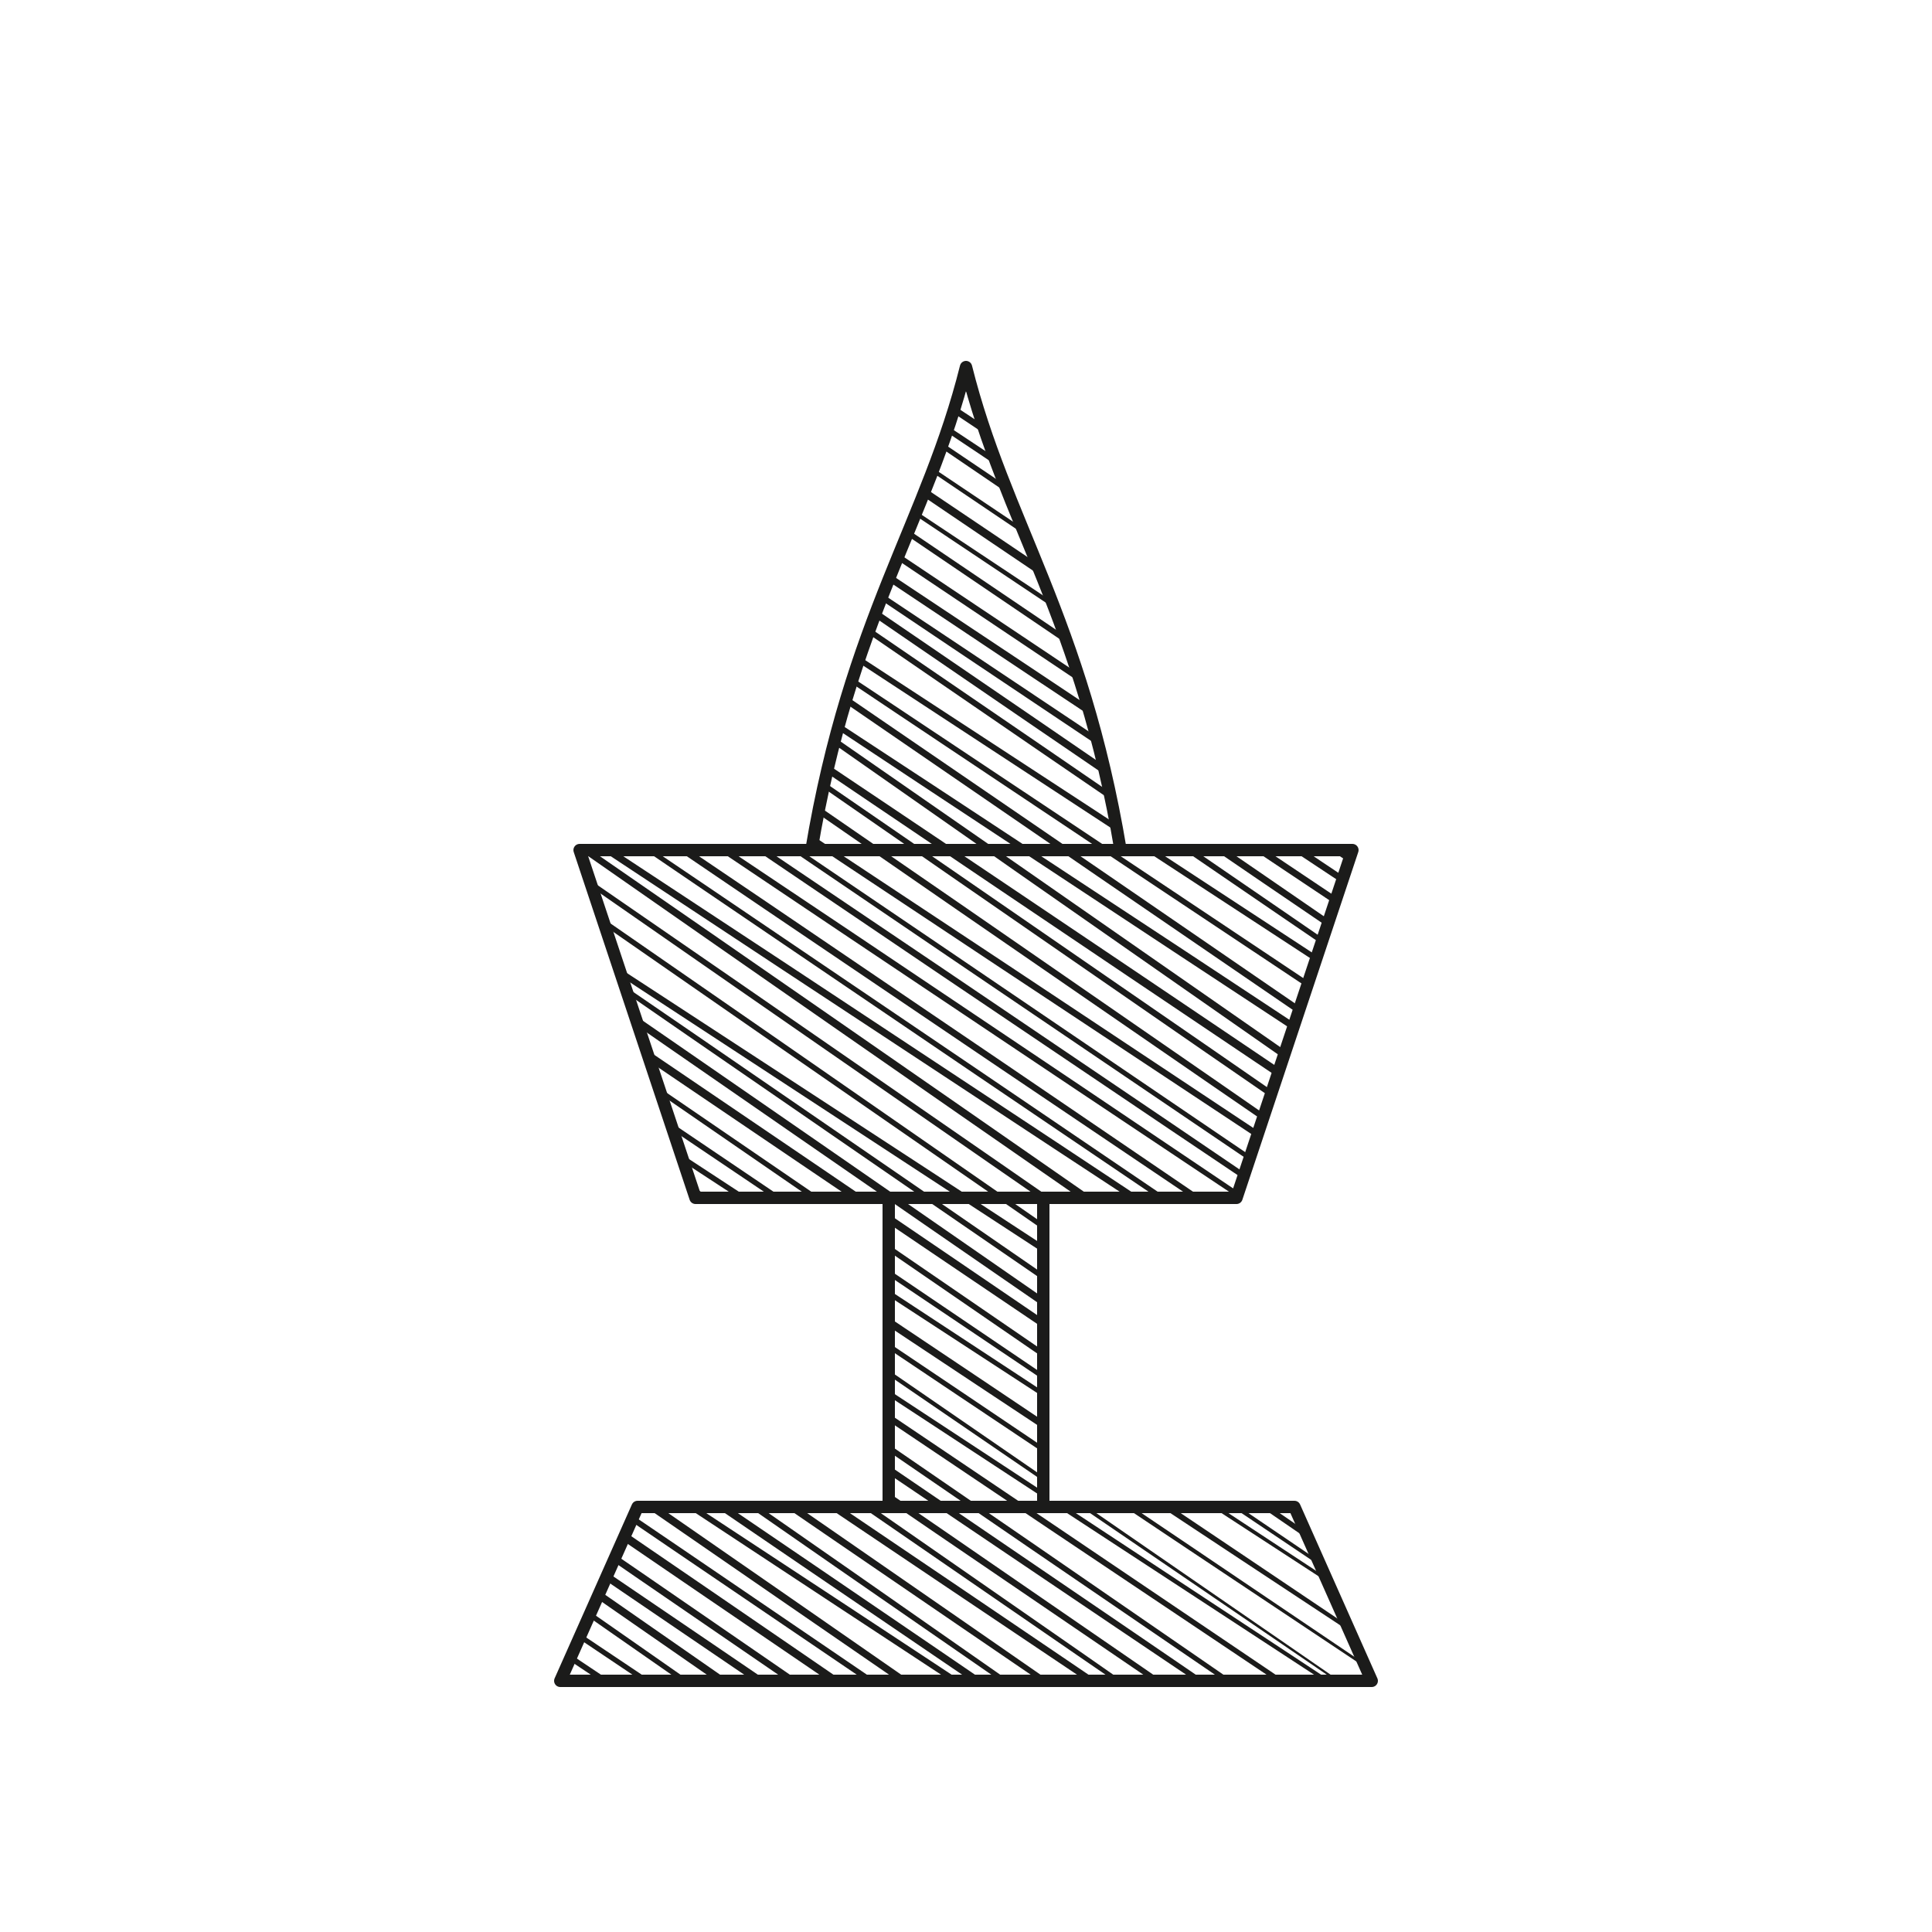
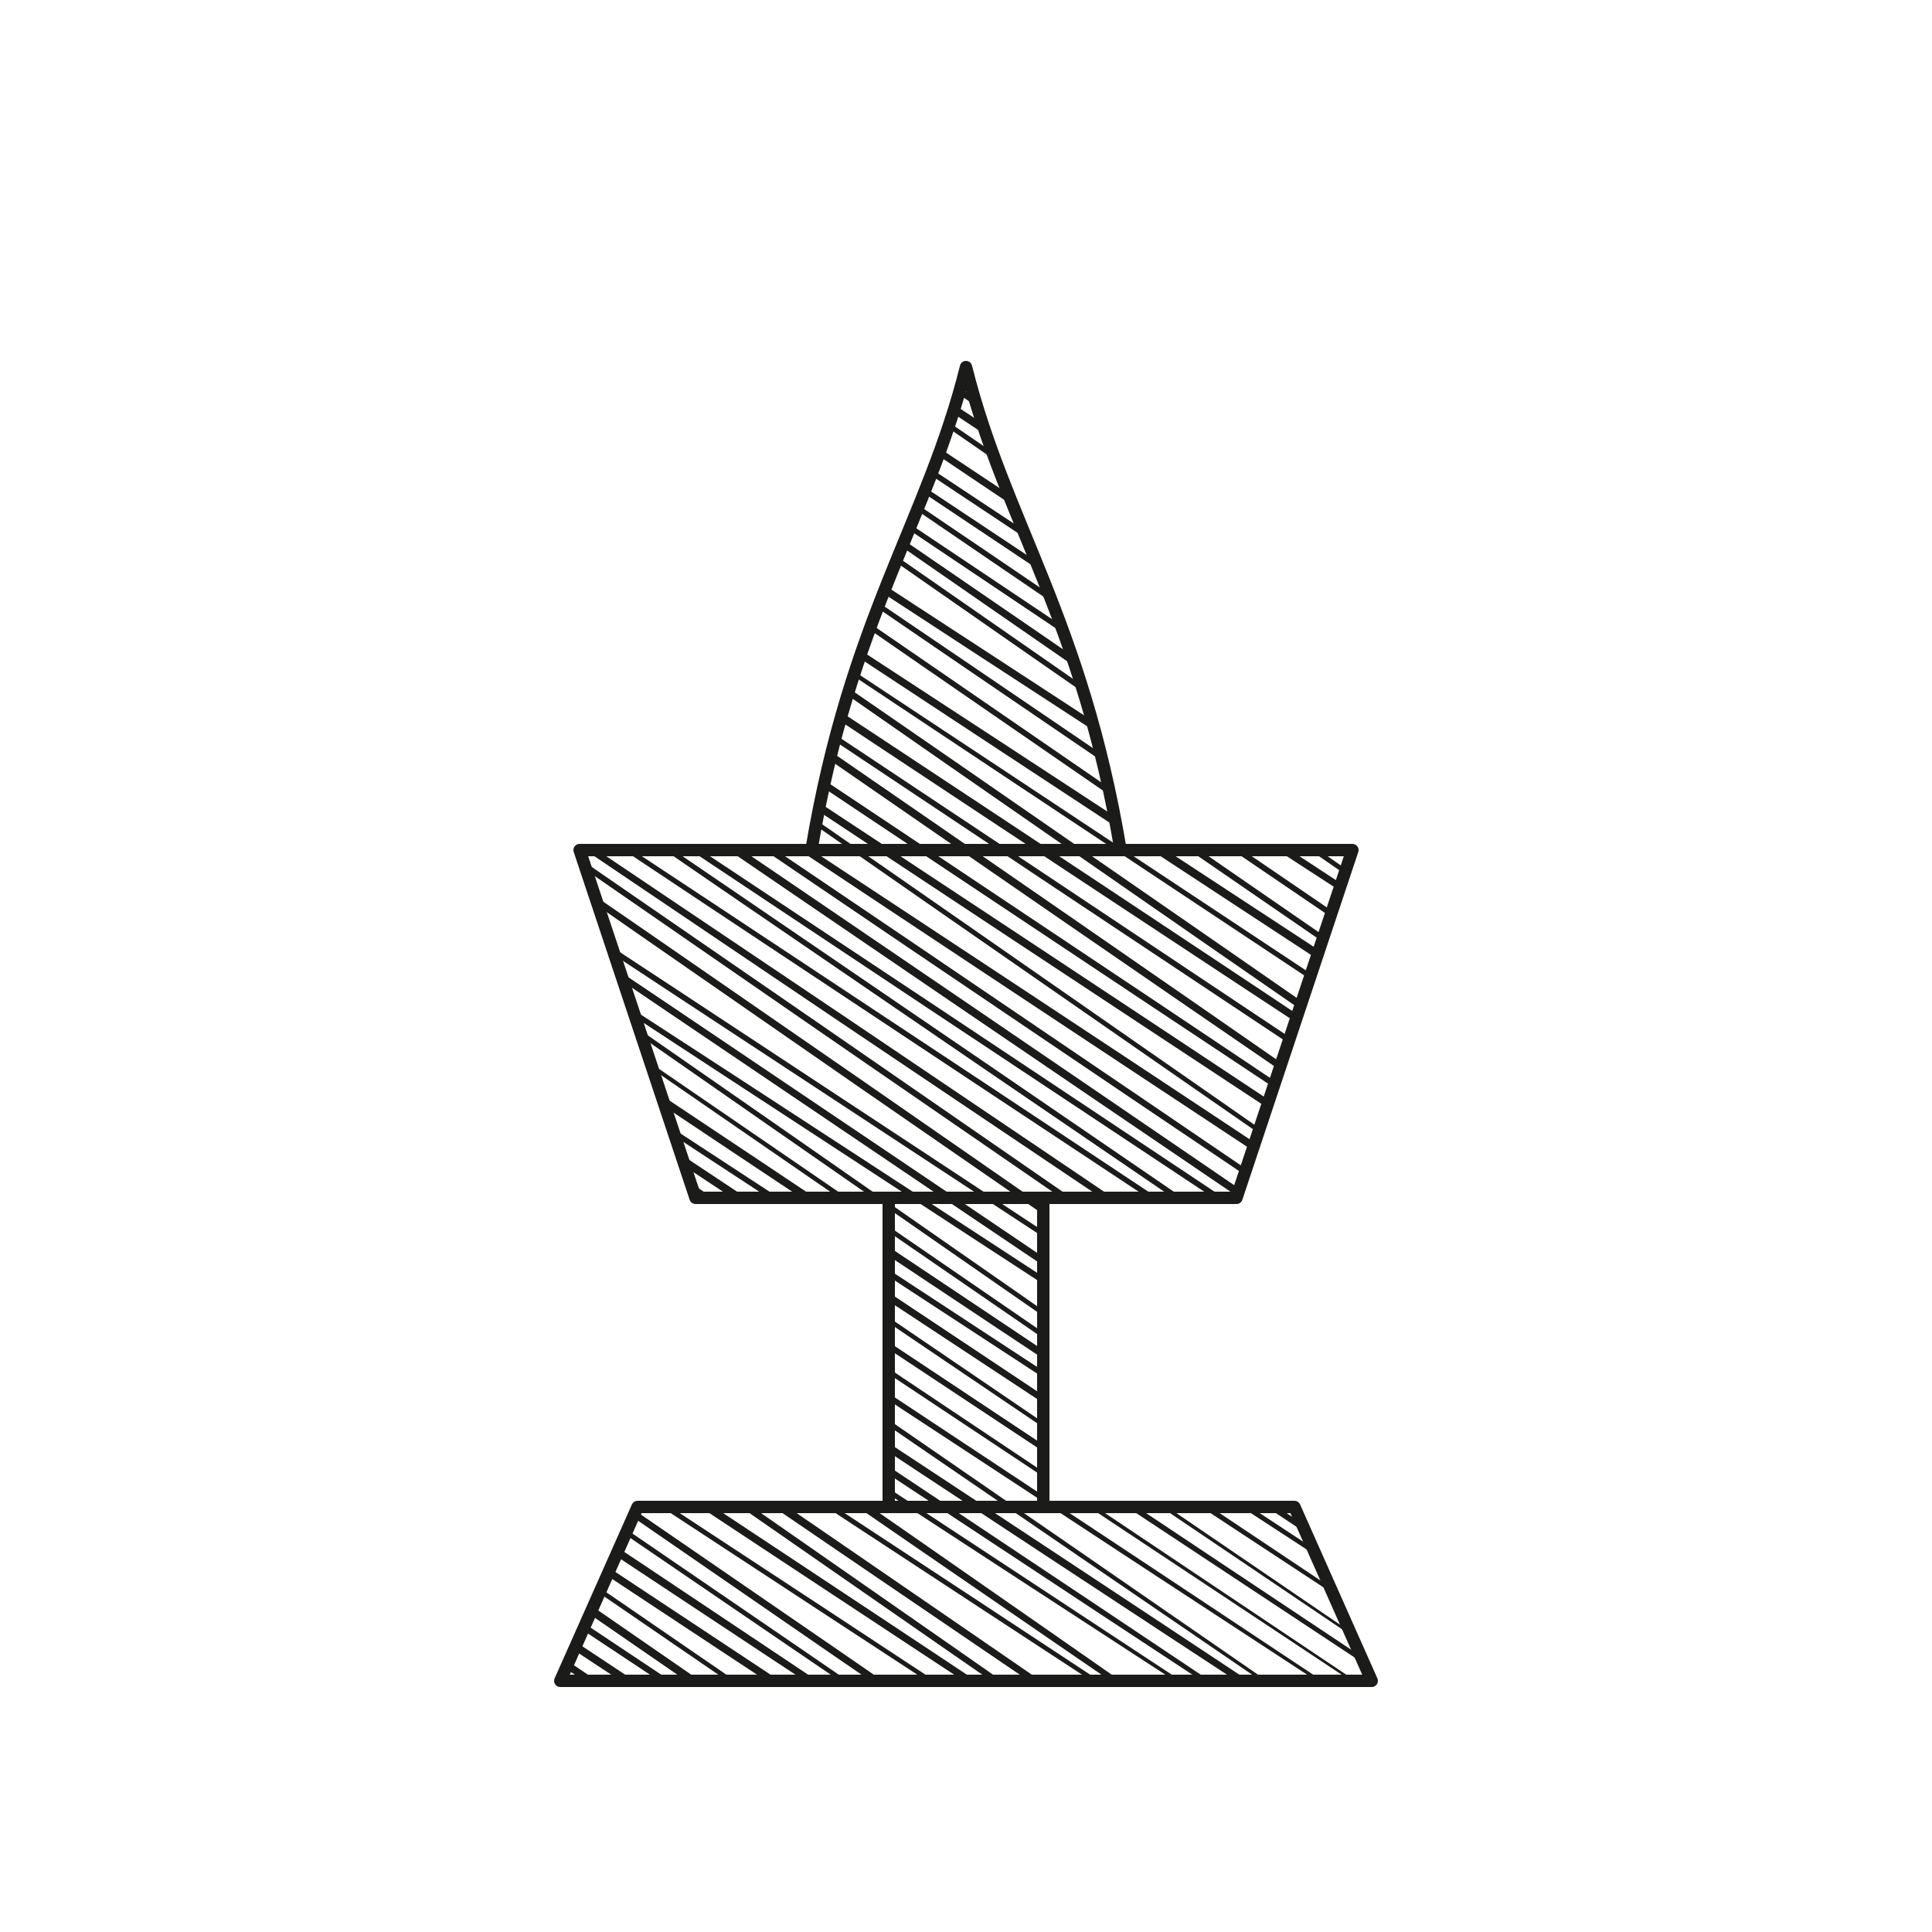
<svg xmlns="http://www.w3.org/2000/svg" class="cut" viewBox="0 0 100 100">
  <rect width="100" height="100" fill="#fff" />
-   <clipPath id="e423">
+   <clipPath id="e495">
    <path d="M 30 44 L 70 44 L 64 62 L 36 62 Z M 46 62 L 54 62 L 54 78 L 46 78 Z M 33 78 L 67 78 L 71 87 L 29 87 Z M 42 44 C 44 32, 48 27, 50 19 C 52 27, 56 32, 58 44 Z" />
  </clipPath>
-   <g clip-path="url(#e423)" fill="#1b1b1a">
-     <path d="M 32.26 -51.21 Q 72.40 -23.40 150.60 29.42 Q 72.82 -24.03 32.26 -51.21 ZM 44.30 -41.71 Q 99.02 -3.78 135.22 20.46 Q 99.50 -4.48 44.30 -41.71 ZM 31.02 -49.81 Q 79.82 -15.96 134.16 21.05 Q 80.12 -16.40 31.02 -49.81 ZM 42.58 -39.24 Q 105.13 2.62 146.81 29.69 Q 105.59 1.93 42.58 -39.24 ZM 38.38 -40.83 Q 86.66 -8.51 142.21 27.76 Q 87.05 -9.10 38.38 -40.83 ZM 37.91 -40.94 Q 103.42 3.95 137.93 27.05 Q 103.76 3.45 37.91 -40.94 ZM 30.76 -44.27 Q 99.81 2.87 136.98 27.78 Q 100.09 2.45 30.76 -44.27 ZM 29.07 -43.42 Q 91.63 -1.19 144.83 33.93 Q 92.03 -1.78 29.07 -43.42 ZM 25.36 -44.34 Q 66.72 -16.39 140.50 32.03 Q 67.20 -17.11 25.36 -44.34 ZM 36.99 -36.51 Q 81.71 -5.35 134.35 30.20 Q 82.19 -6.05 36.99 -36.51 ZM 32.41 -38.20 Q 73.26 -9.95 144.54 38.20 Q 73.65 -10.52 32.41 -38.20 ZM 24.57 -42.16 Q 96.20 6.75 142.72 37.83 Q 96.58 6.19 24.57 -42.16 ZM 25.81 -39.78 Q 90.09 3.75 133.62 32.54 Q 90.47 3.18 25.81 -39.78 ZM 29.39 -35.53 Q 96.84 9.61 142.83 39.88 Q 97.12 9.20 29.39 -35.53 ZM 27.05 -35.59 Q 95.44 10.06 135.02 35.77 Q 95.85 9.44 27.05 -35.59 ZM 29.49 -33.51 Q 89.61 7.73 133.82 37.37 Q 89.97 7.20 29.49 -33.51 ZM 21.76 -38.18 Q 84.17 5.58 128.47 36.06 Q 84.49 5.12 21.76 -38.18 ZM 34.55 -27.85 Q 73.03 -0.88 127.52 36.25 Q 73.44 -1.47 34.55 -27.85 ZM 26.06 -31.29 Q 84.99 8.53 135.70 42.21 Q 85.28 8.09 26.06 -31.29 ZM 28.49 -28.46 Q 81.35 7.65 130.12 40.17 Q 81.74 7.07 28.49 -28.46 ZM 20.90 -33.13 Q 74.40 3.94 126.11 39.15 Q 74.70 3.51 20.90 -33.13 ZM 21.59 -29.77 Q 66.94 0.47 123.82 37.72 Q 67.22 0.05 21.59 -29.77 ZM 30.10 -23.17 Q 75.85 7.77 136.59 47.67 Q 76.31 7.07 30.10 -23.17 ZM 22.97 -27.79 Q 94.00 21.44 135.29 49.29 Q 94.45 20.78 22.97 -27.79 ZM 29.89 -21.02 Q 92.33 21.66 135.85 50.53 Q 92.80 20.96 29.89 -21.02 ZM 17.63 -28.07 Q 78.10 13.21 122.20 42.55 Q 78.51 12.60 17.63 -28.07 ZM 25.40 -20.71 Q 69.94 9.11 120.66 41.97 Q 70.41 8.40 25.40 -20.71 ZM 30.76 -17.23 Q 82.90 19.20 127.68 49.66 Q 83.31 18.60 30.76 -17.23 ZM 25.64 -18.20 Q 69.91 11.60 123.31 46.71 Q 70.26 11.07 25.64 -18.20 ZM 27.91 -15.26 Q 74.43 16.06 122.59 47.76 Q 74.76 15.56 27.91 -15.26 ZM 18.78 -20.52 Q 58.31 6.52 128.20 53.44 Q 58.61 6.09 18.78 -20.52 ZM 26.81 -12.67 Q 78.99 21.88 120.71 48.76 Q 79.37 21.30 26.81 -12.67 ZM 21.00 -16.65 Q 77.08 22.01 132.10 58.95 Q 77.54 21.33 21.00 -16.65 ZM 20.14 -16.21 Q 61.02 12.23 129.82 59.24 Q 61.32 11.79 20.14 -16.21 ZM 15.92 -16.17 Q 77.29 24.50 124.95 55.38 Q 77.65 23.94 15.92 -16.17 ZM 14.51 -17.06 Q 68.86 20.42 118.57 53.72 Q 69.34 19.72 14.51 -17.06 ZM 15.16 -16.07 Q 71.86 23.56 119.94 56.55 Q 72.17 23.11 15.16 -16.07 ZM 24.60 -7.31 Q 64.89 20.18 120.17 57.19 Q 65.17 19.77 24.60 -7.31 ZM 22.99 -7.36 Q 67.48 23.52 113.47 54.65 Q 67.84 22.99 22.99 -7.36 ZM 12.44 -13.01 Q 64.50 22.83 127.01 64.79 Q 64.96 22.16 12.44 -13.01 ZM 14.43 -9.67 Q 81.53 35.26 120.11 60.46 Q 81.90 34.70 14.43 -9.67 ZM 21.02 -4.79 Q 71.45 29.90 126.77 67.31 Q 71.74 29.47 21.02 -4.79 ZM 12.56 -7.95 Q 68.00 28.85 120.80 62.95 Q 68.44 28.17 12.56 -7.95 ZM 4.27 -13.46 Q 73.83 34.09 124.07 67.91 Q 74.11 33.67 4.27 -13.46 ZM 9.64 -7.14 Q 62.25 27.67 120.98 65.68 Q 62.62 27.11 9.64 -7.14 ZM 14.82 -4.00 Q 65.67 31.24 116.65 65.63 Q 66.11 30.60 14.82 -4.00 ZM 17.16 -0.26 Q 53.07 24.08 115.97 65.54 Q 53.47 23.49 17.16 -0.26 ZM 16.63 0.65 Q 63.28 32.09 123.17 71.56 Q 63.65 31.54 16.63 0.65 ZM 17.61 1.96 Q 68.60 36.88 118.73 70.46 Q 68.95 36.36 17.61 1.96 ZM 10.51 -1.07 Q 77.18 44.09 119.78 72.44 Q 77.46 43.67 10.51 -1.07 ZM 10.92 0.56 Q 55.62 31.25 106.31 64.95 Q 56.10 30.54 10.92 0.56 ZM 11.24 2.48 Q 73.95 44.56 113.85 70.84 Q 74.23 44.14 11.24 2.48 ZM 2.61 -2.48 Q 65.87 40.73 110.48 70.58 Q 66.21 40.23 2.61 -2.48 ZM 7.67 2.83 Q 54.94 34.88 118.29 76.89 Q 55.31 34.33 7.67 2.83 ZM 5.13 2.66 Q 50.16 33.10 107.44 70.80 Q 50.57 32.47 5.13 2.66 ZM 8.14 5.82 Q 65.14 44.36 113.57 76.33 Q 65.53 43.78 8.14 5.82 ZM 8.80 6.78 Q 51.22 36.26 102.13 70.62 Q 51.65 35.63 8.80 6.78 ZM 12.15 10.17 Q 48.40 35.37 107.41 75.40 Q 48.75 34.86 12.15 10.17 ZM 0.19 5.16 Q 57.06 42.75 111.87 78.25 Q 57.40 42.23 0.19 5.16 ZM 5.55 9.51 Q 61.64 47.27 109.05 78.53 Q 61.96 46.78 5.55 9.51 ZM 5.19 9.76 Q 54.66 44.10 112.64 83.40 Q 55.06 43.51 5.19 9.76 ZM 6.97 13.59 Q 64.10 51.68 109.31 81.06 Q 64.49 51.08 6.97 13.59 ZM 8.76 14.35 Q 70.79 58.04 113.10 87.07 Q 71.22 57.42 8.76 14.35 ZM 4.00 13.64 Q 60.94 52.51 107.64 83.45 Q 61.42 51.80 4.00 13.64 ZM 7.19 16.16 Q 65.86 57.05 110.65 87.58 Q 66.23 56.52 7.19 16.16 ZM -3.92 9.99 Q 50.17 47.74 101.85 82.98 Q 50.57 47.17 -3.92 9.99 ZM -2.79 13.71 Q 52.88 51.03 103.46 84.16 Q 53.25 50.46 -2.79 13.71 ZM -10.11 9.19 Q 48.27 49.12 109.72 90.50 Q 48.57 48.69 -10.11 9.19 ZM 3.14 19.48 Q 47.42 49.81 96.94 82.86 Q 47.80 49.25 3.14 19.48 ZM 1.58 19.94 Q 39.99 46.07 94.21 82.04 Q 40.35 45.54 1.58 19.94 ZM -0.98 19.36 Q 32.64 42.57 93.79 83.56 Q 33.04 41.97 -0.98 19.36 ZM -5.24 17.66 Q 50.06 55.49 106.93 93.72 Q 50.37 55.03 -5.24 17.66 ZM -6.11 19.22 Q 32.96 45.44 102.24 90.70 Q 33.37 44.82 -6.11 19.22 ZM -2.01 21.57 Q 49.27 57.66 101.98 93.77 Q 49.72 57.01 -2.01 21.57 ZM -5.45 20.80 Q 55.99 63.71 100.01 93.79 Q 56.35 63.18 -5.45 20.80 ZM -6.26 21.72 Q 30.98 47.89 102.32 96.98 Q 31.31 47.42 -6.26 21.72 ZM -14.08 20.14 Q 51.88 63.66 102.54 96.37 Q 52.25 63.09 -14.08 20.14 ZM -0.74 28.44 Q 49.35 63.25 90.52 91.23 Q 49.67 62.77 -0.74 28.44 ZM -12.75 21.25 Q 42.12 59.66 94.41 95.34 Q 42.57 59.01 -12.75 21.25 ZM -12.74 23.24 Q 28.12 51.47 95.67 96.78 Q 28.60 50.77 -12.74 23.24 ZM -3.52 30.61 Q 62.49 76.28 102.20 103.18 Q 62.83 75.79 -3.52 30.61 ZM -18.22 22.54 Q 25.12 52.13 94.39 98.53 Q 25.44 51.65 -18.22 22.54 ZM -15.23 26.86 Q 25.77 54.04 90.18 95.84 Q 26.09 53.55 -15.23 26.86 ZM -20.81 23.89 Q 28.71 57.42 85.29 94.61 Q 29.19 56.70 -20.81 23.89 ZM -19.60 25.65 Q 41.48 66.97 83.93 95.12 Q 41.79 66.51 -19.60 25.65 ZM -15.46 28.89 Q 27.31 58.54 83.03 96.46 Q 27.59 58.13 -15.46 28.89 ZM -13.75 32.89 Q 43.16 70.57 93.60 103.35 Q 43.45 70.12 -13.75 32.89 ZM -14.24 32.83 Q 42.17 71.19 93.49 105.32 Q 42.54 70.63 -14.24 32.83 ZM -21.72 28.48 Q 47.29 76.21 88.04 103.79 Q 47.64 75.69 -21.72 28.48 ZM -18.12 32.59 Q 19.76 58.78 91.52 106.94 Q 20.22 58.09 -18.12 32.59 ZM -8.30 40.29 Q 33.55 69.41 86.83 105.44 Q 33.97 68.79 -8.30 40.29 ZM -16.04 35.88 Q 32.15 69.59 79.79 102.15 Q 32.51 69.06 -16.04 35.88 ZM -10.41 41.86 Q 35.70 73.43 86.45 107.19 Q 36.14 72.78 -10.41 41.86 ZM -23.27 33.80 Q 19.87 63.99 78.01 103.47 Q 20.35 63.29 -23.27 33.80 ZM -11.57 42.81 Q 30.38 72.36 79.98 106.45 Q 30.74 71.83 -11.57 42.81 ZM -13.99 43.01 Q 44.78 83.50 91.98 115.18 Q 45.22 82.87 -13.99 43.01 ZM -20.73 40.78 Q 51.67 88.82 91.01 114.35 Q 52.00 88.30 -20.73 40.78 ZM -24.77 37.53 Q 22.83 70.93 84.33 112.95 Q 23.29 70.25 -24.77 37.53 ZM -22.60 40.98 Q 38.85 83.14 85.30 114.35 Q 39.20 82.63 -22.60 40.98 ZM -29.79 37.07 Q 32.60 80.25 82.82 114.06 Q 33.09 79.53 -29.79 37.07 ZM -16.15 47.71 Q 34.39 82.86 79.58 113.47 Q 34.79 82.27 -16.15 47.71 ZM -27.81 41.33 Q 44.03 90.67 86.41 119.01 Q 44.48 90.01 -27.81 41.33 ZM -16.18 49.78 Q 32.67 84.21 78.15 115.32 Q 33.13 83.56 -16.18 49.78 ZM -17.76 49.90 Q 28.49 82.48 87.25 123.13 Q 28.80 82.03 -17.76 49.90 ZM -24.24 48.31 Q 40.78 92.24 78.26 117.05 Q 41.08 91.79 -24.24 48.31 ZM -21.06 52.01 Q 16.71 77.61 74.96 116.15 Q 17.05 77.10 -21.06 52.01 ZM -23.61 51.86 Q 35.47 91.20 85.80 124.12 Q 35.76 90.76 -23.61 51.86 ZM -27.37 48.74 Q 33.95 92.00 84.98 127.06 Q 34.44 91.30 -27.37 48.74 ZM -23.47 53.99 Q 42.16 98.37 77.73 121.95 Q 42.44 97.96 -23.47 53.99 ZM -19.57 58.11 Q 21.31 85.76 81.63 125.55 Q 21.69 85.20 -19.57 58.11 ZM -36.50 47.28 Q 16.53 83.86 70.58 120.47 Q 16.84 83.41 -36.50 47.28 ZM -33.62 50.40 Q 6.51 78.46 81.15 129.22 Q 6.97 77.79 -33.62 50.40 ZM -31.58 54.87 Q 43.23 104.43 83.59 130.64 Q 43.55 103.95 -31.58 54.87 ZM -30.11 57.17 Q 38.36 102.54 76.26 126.85 Q 38.84 101.82 -30.11 57.17 ZM -39.30 52.10 Q 3.25 80.49 68.22 123.05 Q 3.53 80.06 -39.30 52.10 ZM -35.24 54.77 Q 2.98 81.33 71.72 128.12 Q 3.31 80.86 -35.24 54.77 ZM -29.59 60.76 Q 36.01 105.08 74.65 130.53 Q 36.39 104.52 -29.59 60.76 ZM -34.50 57.81 Q 20.39 95.75 76.34 133.81 Q 20.68 95.34 -34.50 57.81 ZM -29.04 62.28 Q 11.53 90.92 67.33 129.35 Q 11.91 90.38 -29.04 62.28 ZM -37.06 60.32 Q 6.11 88.92 64.30 126.43 Q 6.51 88.30 -37.06 60.32 ZM -30.96 63.94 Q 28.74 105.05 68.67 132.04 Q 29.03 104.64 -30.96 63.94 ZM -40.38 59.03 Q 12.15 95.25 77.26 139.34 Q 12.49 94.76 -40.38 59.03 ZM -27.13 69.09 Q 20.39 102.15 61.78 130.26 Q 20.73 101.65 -27.13 69.09 ZM -41.00 61.22 Q 11.10 97.15 66.42 134.64 Q 11.40 96.72 -41.00 61.22 ZM -31.85 70.05 Q 20.63 105.08 61.60 131.75 Q 20.98 104.55 -31.85 70.05 ZM -40.40 64.52 Q 2.07 93.90 65.25 136.66 Q 2.43 93.38 -40.40 64.52 ZM -31.72 71.84 Q 3.67 96.58 64.86 138.07 Q 4.11 95.95 -31.72 71.84 ZM -32.69 73.59 Q 7.00 100.49 61.83 136.45 Q 7.47 99.79 -32.69 73.59 ZM -44.72 65.60 Q 18.51 109.30 59.54 137.15 Q 18.79 108.88 -44.72 65.60 ZM -41.64 70.14 Q 3.20 100.23 63.45 139.93 Q 3.49 99.79 -41.64 70.14 ZM -36.19 75.28 Q 21.51 113.81 66.89 143.30 Q 21.92 113.18 -36.19 75.28 ZM -48.46 68.75 Q 17.38 112.44 61.17 140.98 Q 17.67 112.00 -48.46 68.75 ZM -39.08 74.75 Q 12.05 110.38 64.20 145.72 Q 12.51 109.71 -39.08 74.75 ZM -38.79 77.19 Q 0.54 103.73 67.32 147.67 Q 0.92 103.16 -38.79 77.19 ZM -42.05 75.15 Q 15.24 114.98 58.37 144.35 Q 15.56 114.50 -42.05 75.15 Z" />
+   <g clip-path="url(#e495)" fill="#1b1b1a">
+     <path d="M 33.29 -49.09 Q 87.79 -12.98 152.20 29.01 Q 88.07 -13.42 33.29 -49.09 ZM 32.00 -50.17 Q 98.55 -4.22 136.41 21.32 Q 98.91 -4.74 32.00 -50.17 ZM 41.50 -41.79 Q 95.99 -4.41 148.50 30.71 Q 96.41 -5.04 41.50 -41.79 ZM 29.52 -49.29 Q 71.89 -19.74 146.16 31.16 Q 72.20 -20.18 29.52 -49.29 ZM 31.65 -46.11 Q 92.32 -4.38 143.81 30.17 Q 92.75 -5.02 31.65 -46.11 ZM 30.39 -45.63 Q 99.78 2.14 142.57 30.82 Q 100.23 1.49 30.39 -45.63 ZM 37.51 -39.56 Q 72.20 -15.53 137.81 28.71 Q 72.59 -16.11 37.51 -39.56 ZM 25.77 -45.34 Q 88.35 -3.37 146.60 35.09 Q 88.64 -3.80 25.77 -45.34 ZM 33.98 -40.01 Q 88.62 -1.57 139.59 33.26 Q 89.11 -2.29 33.98 -40.01 ZM 29.67 -39.62 Q 77.95 -7.38 134.77 29.86 Q 78.24 -7.83 29.67 -39.62 ZM 26.45 -41.50 Q 97.72 7.11 138.41 34.29 Q 98.06 6.62 26.45 -41.50 ZM 24.88 -41.03 Q 65.78 -12.86 141.52 37.85 Q 66.26 -13.56 24.88 -41.03 ZM 33.97 -33.63 Q 73.05 -6.74 131.95 33.00 Q 73.34 -7.17 33.97 -33.63 ZM 25.44 -37.99 Q 77.99 -1.80 128.21 32.06 Q 78.34 -2.30 25.44 -37.99 ZM 27.81 -33.73 Q 68.15 -6.68 138.69 39.23 Q 68.61 -7.38 27.81 -33.73 ZM 33.29 -30.67 Q 76.55 -0.34 131.73 37.63 Q 76.84 -0.76 33.29 -30.67 ZM 29.21 -30.89 Q 92.72 12.01 127.10 34.67 Q 93.06 11.51 29.21 -30.89 ZM 20.66 -36.25 Q 88.49 10.54 131.61 39.70 Q 88.83 10.06 20.66 -36.25 ZM 30.06 -27.75 Q 68.46 -1.46 124.58 35.74 Q 68.92 -2.14 30.06 -27.75 ZM 18.00 -33.74 Q 63.91 -3.16 126.69 37.74 Q 64.26 -3.70 18.00 -33.74 ZM 30.47 -25.02 Q 86.45 13.33 138.58 48.36 Q 86.78 12.84 30.47 -25.02 ZM 19.70 -31.60 Q 82.91 12.13 138.40 49.87 Q 83.23 11.66 19.70 -31.60 ZM 32.19 -20.69 Q 66.36 2.51 122.23 39.34 Q 66.75 1.93 32.19 -20.69 ZM 22.14 -26.60 Q 77.66 11.53 135.93 50.77 Q 78.01 11.01 22.14 -26.60 ZM 21.81 -25.33 Q 58.69 0.04 123.82 43.94 Q 58.98 -0.40 21.81 -25.33 ZM 23.13 -23.07 Q 73.41 11.57 132.59 51.62 Q 73.73 11.11 23.13 -23.07 ZM 23.66 -19.99 Q 65.92 7.96 132.40 50.98 Q 66.25 7.44 23.66 -19.99 ZM 19.61 -22.16 Q 63.55 7.59 127.16 49.88 Q 63.84 7.16 19.61 -22.16 ZM 15.15 -23.71 Q 71.98 14.63 122.20 47.76 Q 72.35 14.08 15.15 -23.71 ZM 26.85 -15.63 Q 77.93 19.97 124.00 51.08 Q 78.42 19.25 26.85 -15.63 ZM 15.04 -21.61 Q 55.17 5.82 130.61 56.17 Q 55.57 5.24 15.04 -21.61 ZM 22.19 -16.58 Q 73.18 19.37 115.70 48.57 Q 73.58 18.80 22.19 -16.58 ZM 11.35 -22.68 Q 53.16 6.80 116.09 50.28 Q 53.50 6.32 11.35 -22.68 ZM 20.65 -12.84 Q 85.55 30.32 131.11 59.99 Q 85.90 29.80 20.65 -12.84 ZM 9.72 -19.60 Q 53.52 10.18 119.46 54.12 Q 53.85 9.69 9.72 -19.60 ZM 20.74 -11.71 Q 79.97 29.31 118.92 55.77 Q 80.25 28.89 20.74 -11.71 ZM 14.90 -14.19 Q 76.61 28.35 117.06 55.44 Q 77.06 27.69 14.90 -14.19 ZM 10.32 -14.78 Q 78.04 30.29 113.86 53.60 Q 78.36 29.81 10.32 -14.78 ZM 13.28 -13.29 Q 59.83 19.34 119.06 60.13 Q 60.13 18.91 13.28 -13.29 ZM 8.64 -14.03 Q 60.90 21.54 126.75 65.69 Q 61.18 21.13 8.64 -14.03 ZM 9.22 -12.28 Q 77.51 34.28 115.68 59.49 Q 78.00 33.57 9.22 -12.28 ZM 4.87 -14.70 Q 74.42 33.65 117.44 62.81 Q 74.85 33.03 4.87 -14.70 ZM 16.34 -5.05 Q 51.92 19.36 113.78 60.83 Q 52.25 18.87 16.34 -5.05 ZM 9.87 -8.37 Q 57.77 24.45 116.29 63.78 Q 58.09 23.97 9.87 -8.37 ZM 17.95 -0.46 Q 66.54 31.72 116.34 63.78 Q 66.95 31.09 17.95 -0.46 ZM 14.91 -1.61 Q 49.15 21.53 112.67 63.03 Q 49.61 20.84 14.91 -1.61 ZM 18.66 1.10 Q 69.61 36.47 112.04 65.23 Q 69.97 35.96 18.66 1.10 ZM 17.11 2.35 Q 70.31 38.41 122.73 72.93 Q 70.79 37.71 17.11 2.35 ZM 12.78 0.93 Q 54.28 28.84 107.37 63.70 Q 54.62 28.34 12.78 0.93 ZM 0.69 -6.04 Q 72.11 41.91 117.53 71.80 Q 72.45 41.39 0.69 -6.04 ZM 10.13 0.87 Q 68.06 40.63 109.25 68.27 Q 68.40 40.13 10.13 0.87 ZM 2.82 -2.39 Q 56.79 34.13 109.05 68.82 Q 57.11 33.65 2.82 -2.39 ZM 10.76 3.35 Q 72.24 46.20 108.46 70.66 Q 72.70 45.53 10.76 3.35 ZM 1.60 -2.20 Q 50.27 31.98 110.07 73.23 Q 50.58 31.52 1.60 -2.20 ZM 1.82 1.84 Q 46.03 31.15 109.67 72.20 Q 46.46 30.49 1.82 1.84 ZM 9.13 6.60 Q 65.92 45.63 106.69 73.03 Q 66.26 45.13 9.13 6.60 ZM 4.71 4.67 Q 66.11 47.32 105.39 74.00 Q 66.46 46.82 4.71 4.67 ZM 1.47 5.62 Q 74.77 54.22 115.97 80.73 Q 75.24 53.50 1.47 5.62 ZM 2.84 7.44 Q 75.02 55.63 116.51 82.83 Q 75.32 55.19 2.84 7.44 ZM 4.16 8.28 Q 69.27 53.84 106.83 79.39 Q 69.71 53.21 4.16 8.28 ZM 2.56 9.98 Q 52.80 43.75 98.42 73.43 Q 53.27 43.03 2.56 9.98 ZM 4.92 12.68 Q 50.85 43.64 111.36 83.57 Q 51.19 43.13 4.92 12.68 ZM 6.53 13.97 Q 44.76 40.84 101.14 79.25 Q 45.22 40.18 6.53 13.97 ZM -7.29 7.28 Q 41.12 39.99 105.97 82.80 Q 41.51 39.40 -7.29 7.28 ZM -6.24 9.62 Q 54.14 50.02 106.94 84.44 Q 54.59 49.35 -6.24 9.62 ZM -7.45 8.07 Q 47.01 46.22 105.56 86.59 Q 47.30 45.80 -7.45 8.07 ZM 5.81 20.26 Q 60.89 57.18 107.38 87.46 Q 61.34 56.51 5.81 20.26 ZM 3.97 19.69 Q 43.19 46.67 96.79 82.55 Q 43.58 46.10 3.97 19.69 ZM -7.65 12.86 Q 47.39 50.85 108.58 92.02 Q 47.86 50.17 -7.65 12.86 ZM -8.15 14.65 Q 51.34 54.58 99.15 85.98 Q 51.69 54.05 -8.15 14.65 ZM -3.95 17.64 Q 54.51 57.94 99.54 88.35 Q 54.85 57.46 -3.95 17.64 ZM -5.31 18.93 Q 51.12 56.68 106.65 93.14 Q 51.44 56.20 -5.31 18.93 ZM -6.75 18.83 Q 44.50 53.81 92.27 85.55 Q 44.91 53.20 -6.75 18.83 ZM -2.73 22.05 Q 38.61 50.95 95.23 89.61 Q 38.97 50.42 -2.73 22.05 ZM -0.68 24.80 Q 44.15 56.28 90.31 87.77 Q 44.58 55.66 -0.68 24.80 ZM -11.94 20.48 Q 26.10 45.87 99.11 93.56 Q 26.42 45.38 -11.94 20.48 ZM -7.24 23.95 Q 48.58 62.08 102.09 97.75 Q 49.01 61.46 -7.24 23.95 ZM -8.48 25.50 Q 57.87 69.18 97.30 94.54 Q 58.22 68.65 -8.48 25.50 ZM -13.56 21.00 Q 41.09 59.32 90.42 93.30 Q 41.39 58.89 -13.56 21.00 ZM -2.88 30.03 Q 63.19 75.74 98.54 99.73 Q 63.48 75.33 -2.88 30.03 ZM -9.67 27.65 Q 29.95 54.56 100.64 101.20 Q 30.40 53.89 -9.67 27.65 ZM -15.71 25.49 Q 53.40 71.10 91.28 95.54 Q 53.73 70.60 -15.71 25.49 ZM -16.56 25.67 Q 24.24 53.20 87.31 94.50 Q 24.70 52.51 -16.56 25.67 ZM -13.93 27.67 Q 27.44 56.04 89.91 98.12 Q 27.72 55.62 -13.93 27.67 ZM -13.33 30.28 Q 41.60 67.10 100.33 105.70 Q 41.94 66.58 -13.33 30.28 ZM -18.97 27.67 Q 18.60 53.04 88.96 99.61 Q 18.90 52.58 -18.97 27.67 ZM -12.72 33.60 Q 33.95 64.74 84.79 97.87 Q 34.30 64.21 -12.72 33.60 ZM -17.07 30.33 Q 20.33 56.39 87.51 102.17 Q 20.68 55.89 -17.07 30.33 ZM -13.65 35.61 Q 55.71 81.80 92.79 105.77 Q 56.14 81.14 -13.65 35.61 ZM -9.23 39.47 Q 27.26 64.13 84.32 101.53 Q 27.67 63.50 -9.23 39.47 ZM -17.91 35.34 Q 17.76 59.07 83.83 101.97 Q 18.10 58.55 -17.91 35.34 ZM -23.11 31.08 Q 25.27 65.07 82.52 104.14 Q 25.76 64.35 -23.11 31.08 ZM -20.92 36.03 Q 35.61 73.47 93.94 111.45 Q 35.90 73.02 -20.92 36.03 ZM -26.06 32.55 Q 30.53 71.77 84.08 107.87 Q 31.02 71.06 -26.06 32.55 ZM -18.31 38.41 Q 34.16 75.31 91.32 114.63 Q 34.56 74.74 -18.31 38.41 ZM -19.70 40.77 Q 30.11 74.19 93.07 115.35 Q 30.55 73.53 -19.70 40.77 ZM -21.53 41.26 Q 20.91 69.42 92.37 116.00 Q 21.20 68.98 -21.53 41.26 ZM -12.57 47.12 Q 45.92 87.82 92.11 119.16 Q 46.33 87.22 -12.57 47.12 ZM -21.79 42.28 Q 23.29 73.39 84.40 114.82 Q 23.58 72.96 -21.79 42.28 ZM -21.06 45.09 Q 12.90 68.19 77.08 110.33 Q 13.38 67.47 -21.06 45.09 ZM -27.87 42.11 Q 28.67 79.97 90.84 120.61 Q 29.11 79.31 -27.87 42.11 ZM -20.64 46.89 Q 20.71 75.54 83.77 118.49 Q 20.99 75.13 -20.64 46.89 ZM -18.04 49.78 Q 29.94 83.40 83.96 120.19 Q 30.41 82.72 -18.04 49.78 ZM -31.05 43.46 Q 14.04 73.87 80.34 117.54 Q 14.42 73.29 -31.05 43.46 ZM -24.50 49.36 Q 22.80 81.10 73.53 114.11 Q 23.25 80.41 -24.50 49.36 ZM -21.70 51.71 Q 19.15 79.76 73.54 116.02 Q 19.59 79.12 -21.70 51.71 ZM -34.42 44.79 Q 3.43 70.62 75.64 118.64 Q 3.83 70.03 -34.42 44.79 ZM -21.62 55.44 Q 34.87 92.68 70.67 115.62 Q 35.24 92.11 -21.62 55.44 ZM -22.42 55.60 Q 20.50 84.70 77.72 122.34 Q 20.96 84.02 -22.42 55.60 ZM -33.47 48.19 Q 33.40 94.42 80.69 126.56 Q 33.70 93.98 -33.47 48.19 ZM -22.71 56.55 Q 29.42 93.26 79.39 127.73 Q 29.77 92.76 -22.71 56.55 ZM -25.94 57.23 Q 22.62 90.02 82.06 129.21 Q 23.01 89.43 -25.94 57.23 ZM -35.73 51.81 Q 23.94 92.35 75.68 126.66 Q 24.36 91.73 -35.73 51.81 ZM -27.08 58.54 Q 37.35 103.12 74.30 127.90 Q 37.82 102.44 -27.08 58.54 ZM -31.59 58.44 Q 26.28 96.52 72.41 126.35 Q 26.55 96.10 -31.59 58.44 ZM -31.37 58.64 Q 33.67 103.13 71.58 128.53 Q 33.98 102.67 -31.37 58.64 ZM -31.94 60.79 Q 8.39 87.60 70.99 127.89 Q 8.86 86.87 -31.94 60.79 ZM -27.80 63.66 Q 6.39 87.19 67.56 128.21 Q 6.75 86.66 -27.80 63.66 ZM -35.87 60.03 Q 18.47 96.84 67.78 129.29 Q 18.94 96.15 -35.87 60.03 ZM -29.62 64.94 Q 20.46 99.43 72.94 134.54 Q 20.93 98.75 -29.62 64.94 ZM -35.22 61.59 Q 32.54 109.14 73.37 137.20 Q 32.89 108.64 -35.22 61.59 ZM -28.94 67.38 Q 28.92 108.09 65.16 132.79 Q 29.38 107.43 -28.94 67.38 ZM -37.84 62.62 Q 15.16 99.67 73.57 139.50 Q 15.61 99.02 -37.84 62.62 ZM -29.75 69.98 Q 13.38 99.95 62.50 133.19 Q 13.78 99.38 -29.75 69.98 ZM -36.07 67.51 Q -2.37 90.65 62.61 133.83 Q -1.91 89.97 -36.07 67.51 ZM -39.85 66.69 Q -1.83 92.21 72.32 140.94 Q -1.51 91.72 -39.85 66.69 ZM -33.51 72.40 Q 1.94 96.09 65.67 137.68 Q 2.26 95.59 -33.51 72.40 ZM -31.99 73.56 Q 16.55 107.33 68.19 142.27 Q 17.00 106.67 -31.99 73.56 ZM -37.87 70.67 Q 8.36 102.83 71.29 145.57 Q 8.77 102.22 -37.87 70.67 ZM -42.40 68.49 Q 0.24 98.57 61.09 140.30 Q 0.70 97.90 -42.40 68.49 ZM -37.60 72.91 Q 21.85 114.56 69.54 147.43 Q 22.13 114.15 -37.60 72.91 ZM -44.15 70.78 Q 11.06 108.76 69.30 147.78 Q 11.54 108.07 -44.15 70.78 ZM -49.78 69.09 Q 16.79 113.64 68.62 147.73 Q 17.11 113.17 -49.78 69.09 ZM -37.28 79.24 Q 14.59 113.53 55.43 139.87 Q 14.93 113.01 -37.28 79.24 ZM -46.72 74.31 Q 10.41 112.41 65.00 147.82 Q 10.88 111.70 -46.72 74.31 Z" />
  </g>
  <path d="M 30 44 L 70 44 L 64 62 L 36 62 Z M 46 62 L 54 62 L 54 78 L 46 78 Z M 33 78 L 67 78 L 71 87 L 29 87 Z M 42 44 C 44 32, 48 27, 50 19 C 52 27, 56 32, 58 44 Z" fill="none" stroke="#1b1b1a" stroke-width="0.640" stroke-linejoin="round" stroke-linecap="round" />
</svg>
